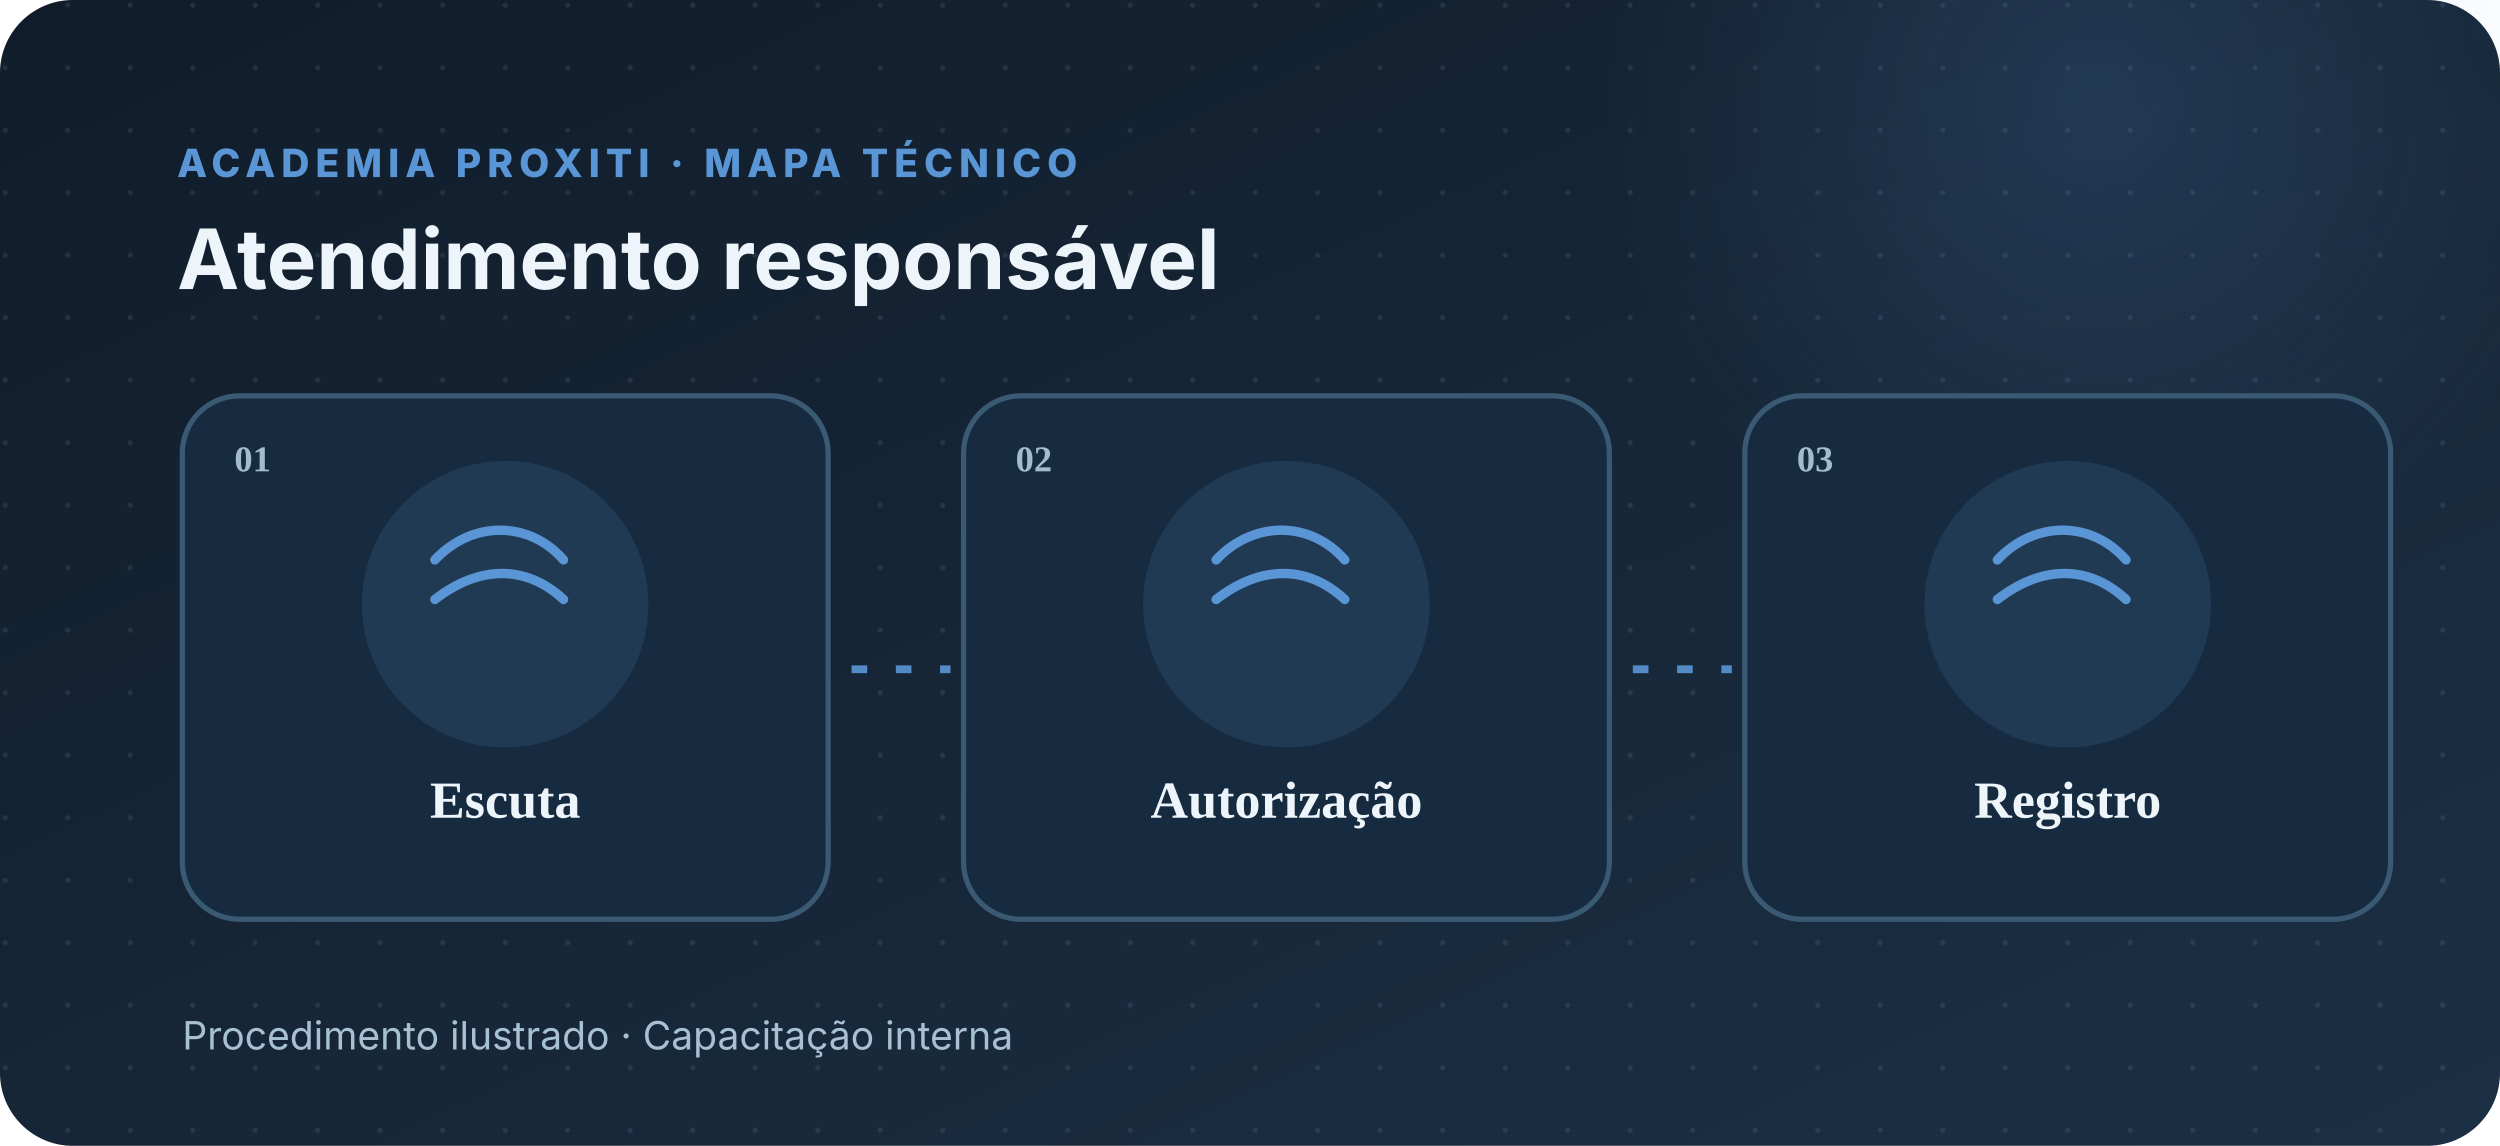
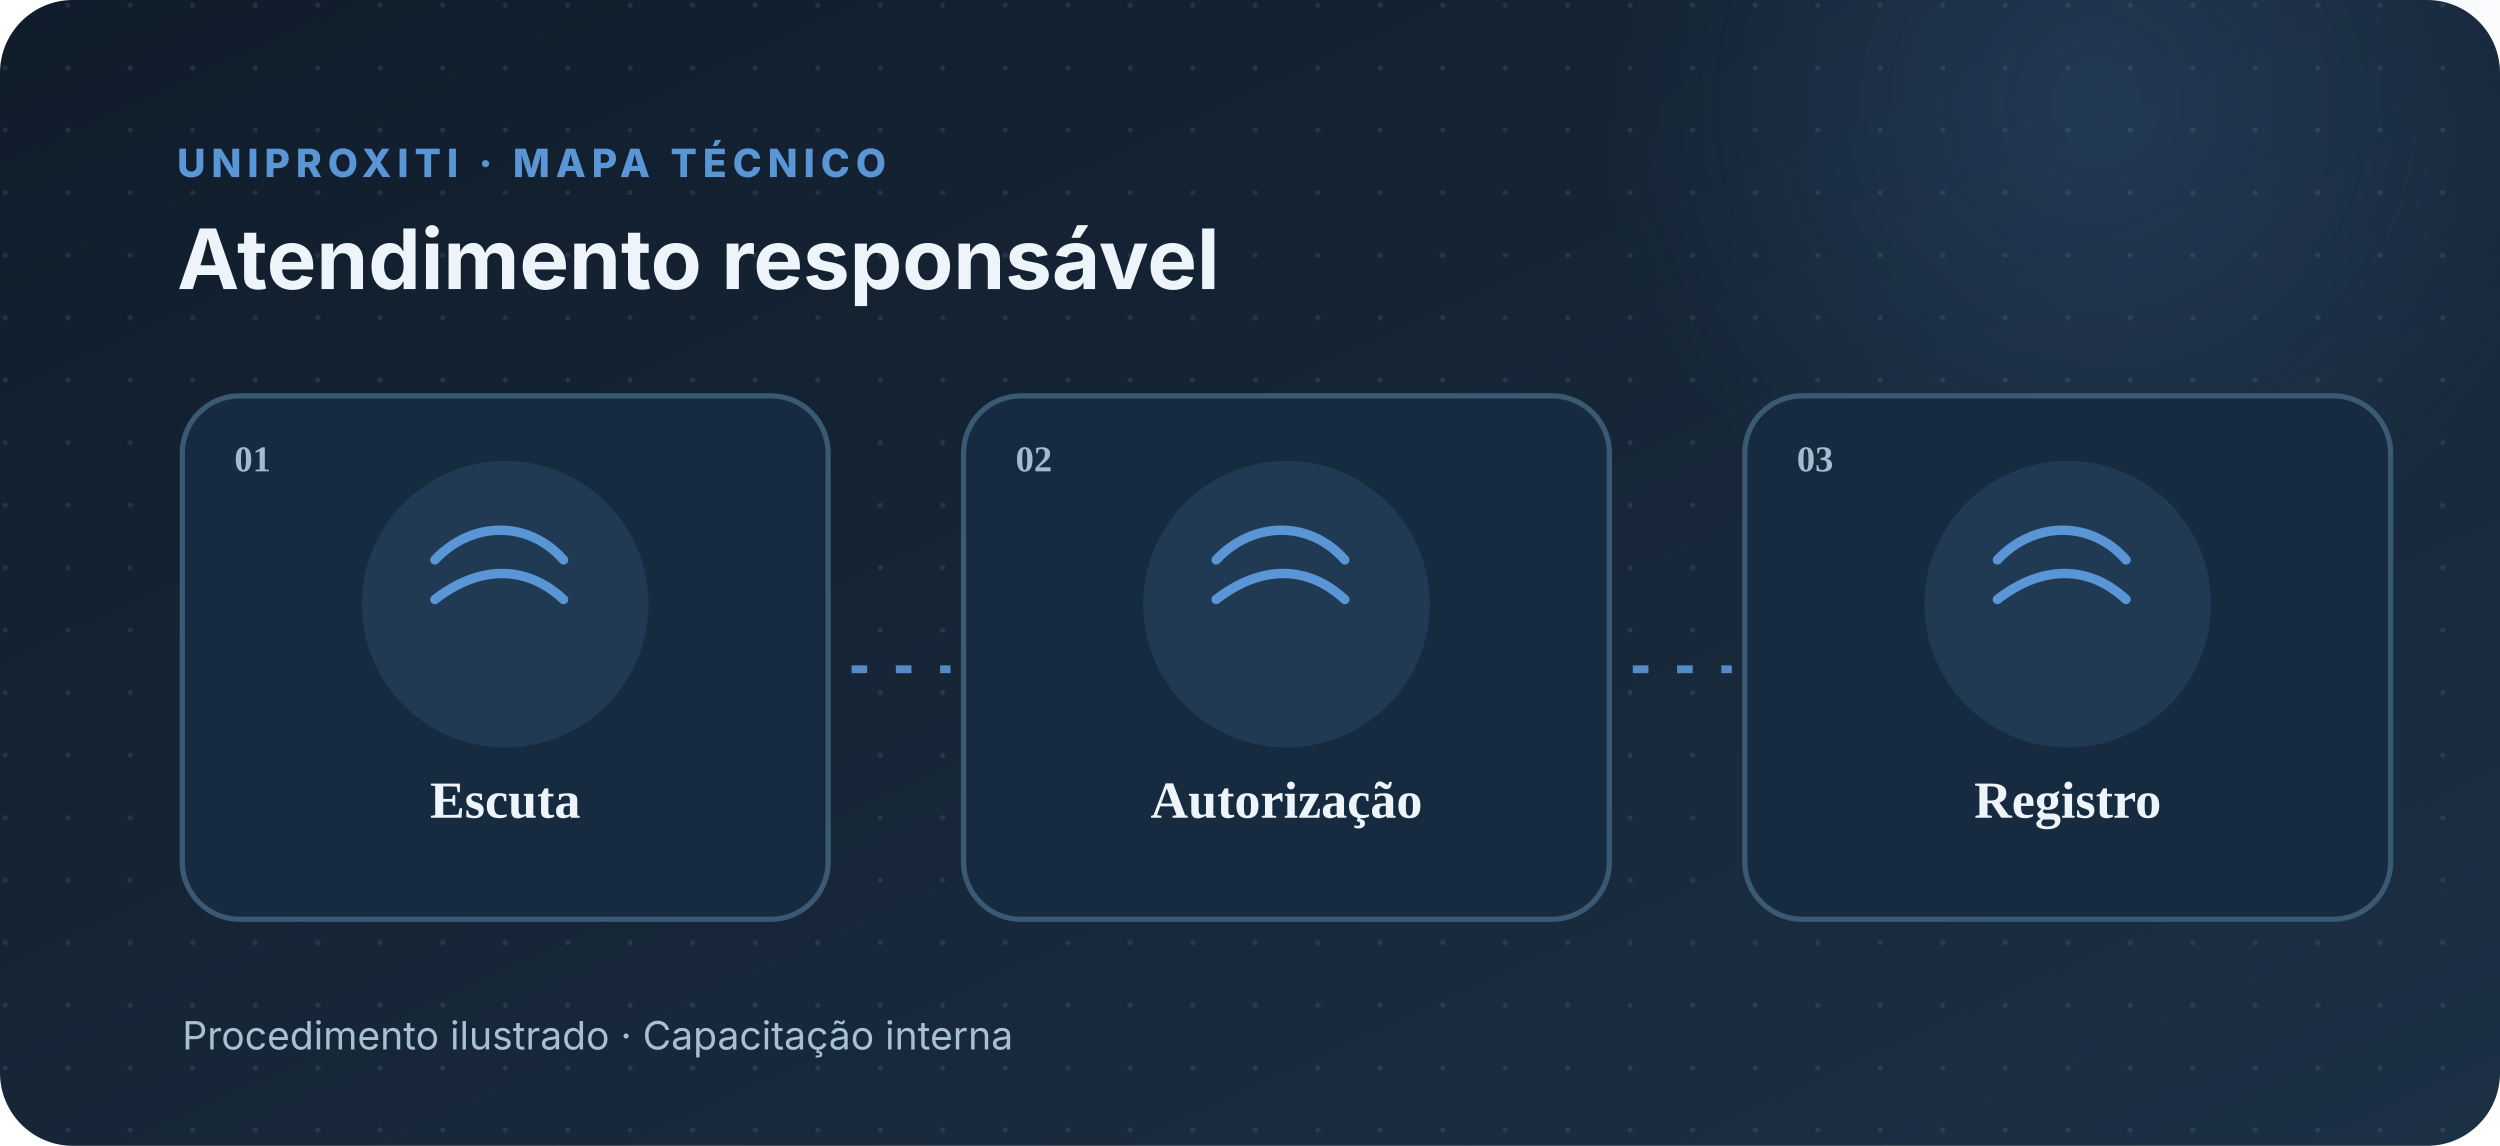
<svg xmlns="http://www.w3.org/2000/svg" viewBox="0 0 960 440" role="img" aria-labelledby="title desc">
  <defs>
    <linearGradient id="bg" x1="0" x2="1" y1="0" y2="1">
      <stop stop-color="#101c2a" />
      <stop offset="1" stop-color="#1c3045" />
    </linearGradient>
    <radialGradient id="glow">
      <stop stop-color="#5a96d6" stop-opacity=".18" />
      <stop offset="1" stop-color="#5a96d6" stop-opacity="0" />
    </radialGradient>
    <pattern id="dots" width="24" height="24" patternUnits="userSpaceOnUse">
      <circle cx="2" cy="2" r="1" fill="#9bb5c7" opacity=".13" />
    </pattern>
  </defs>
  <rect width="960" height="440" rx="28" fill="url(#bg)" />
  <rect width="960" height="440" rx="28" fill="url(#dots)" />
  <circle cx="805" cy="40" r="190" fill="url(#glow)" />
  <path d="M 310 257 H 365 M 610 257 H 665" stroke="#5a96d6" stroke-width="3" stroke-dasharray="6 11" opacity=".9" />
-   <text x="68" y="68" font-size="15" font-family="Inter,Arial,sans-serif" font-weight="800" letter-spacing="2.3" fill="#5a96d6">ACADEMIA PROXITI · MAPA TÉCNICO</text>
+   <text x="68" y="68" font-size="15" font-family="Inter,Arial,sans-serif" font-weight="800" letter-spacing="2.3" fill="#5a96d6">UNIPROXITI · MAPA TÉCNICO</text>
  <text x="68" y="111" font-size="32" font-family="Inter,Arial,sans-serif" font-weight="750" fill="#eef5fa">Atendimento responsável</text>
  <g transform="translate(70 152)">
    <rect width="248" height="201" rx="22" fill="#172b40" stroke="#3a5a73" stroke-width="2" />
    <circle cx="124" cy="80" r="55" fill="#5a96d6" opacity=".14" />
    <g transform="translate(97 63) scale(.95)" fill="none" stroke="#5a96d6" stroke-width="3.8" stroke-linecap="round" stroke-linejoin="round">
      <path d="M 0 0 C 15 -16 38 -16 52 0 M 0 16 C 18 2 37 2 52 16" />
    </g>
    <text x="124" y="162" text-anchor="middle" font-size="20" font-weight="680" fill="#eef5fa">Escuta</text>
    <text x="20" y="29" font-size="14" fill="#a4bbcd" font-weight="700">01</text>
  </g>
  <g transform="translate(370 152)">
    <rect width="248" height="201" rx="22" fill="#172b40" stroke="#3a5a73" stroke-width="2" />
    <circle cx="124" cy="80" r="55" fill="#5a96d6" opacity=".14" />
    <g transform="translate(97 63) scale(.95)" fill="none" stroke="#5a96d6" stroke-width="3.8" stroke-linecap="round" stroke-linejoin="round">
      <path d="M 0 0 C 15 -16 38 -16 52 0 M 0 16 C 18 2 37 2 52 16" />
    </g>
    <text x="124" y="162" text-anchor="middle" font-size="20" font-weight="680" fill="#eef5fa">Autorização</text>
    <text x="20" y="29" font-size="14" fill="#a4bbcd" font-weight="700">02</text>
  </g>
  <g transform="translate(670 152)">
    <rect width="248" height="201" rx="22" fill="#172b40" stroke="#3a5a73" stroke-width="2" />
    <circle cx="124" cy="80" r="55" fill="#5a96d6" opacity=".14" />
    <g transform="translate(97 63) scale(.95)" fill="none" stroke="#5a96d6" stroke-width="3.8" stroke-linecap="round" stroke-linejoin="round">
      <path d="M 0 0 C 15 -16 38 -16 52 0 M 0 16 C 18 2 37 2 52 16" />
    </g>
    <text x="124" y="162" text-anchor="middle" font-size="20" font-weight="680" fill="#eef5fa">Registro</text>
    <text x="20" y="29" font-size="14" fill="#a4bbcd" font-weight="700">03</text>
  </g>
  <text x="70" y="403" font-family="Inter,Arial,sans-serif" font-size="15" fill="#a8c1d2">Procedimento ilustrado · Capacitação interna</text>
</svg>
